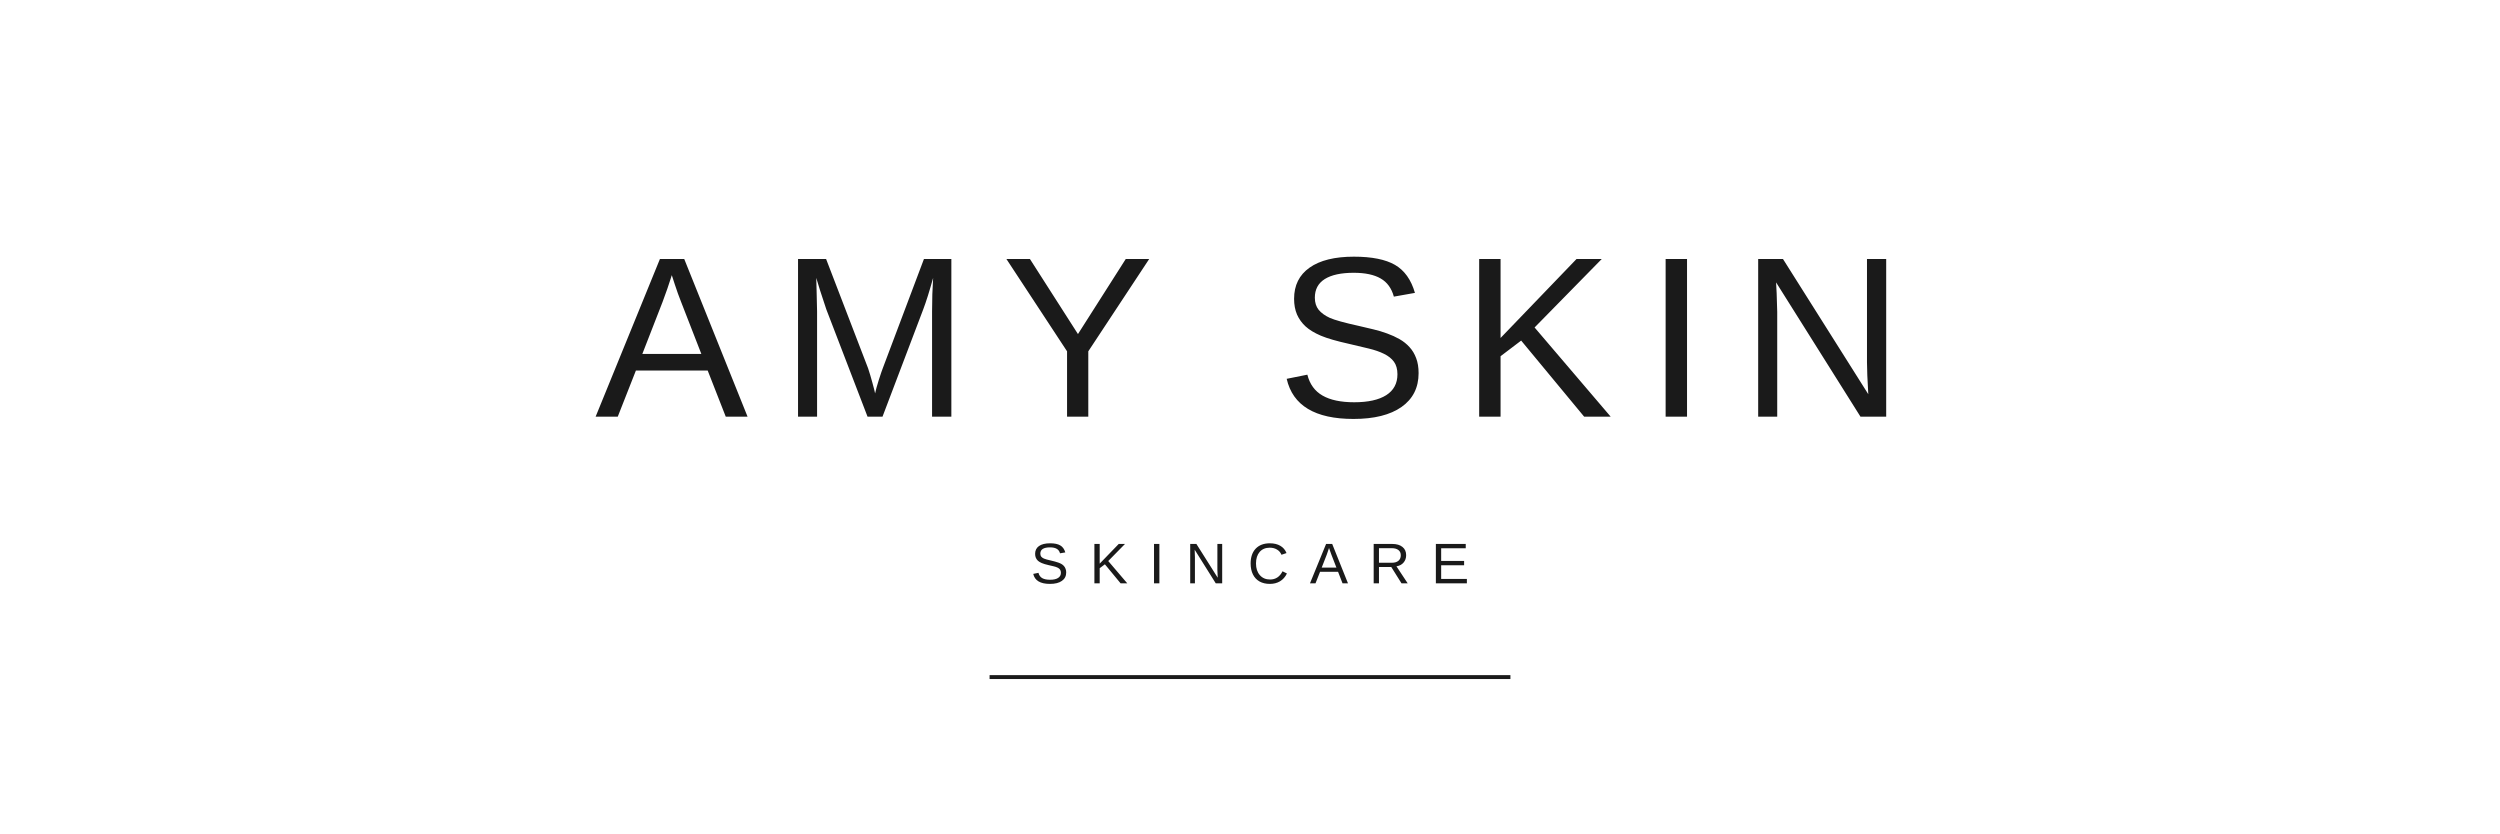
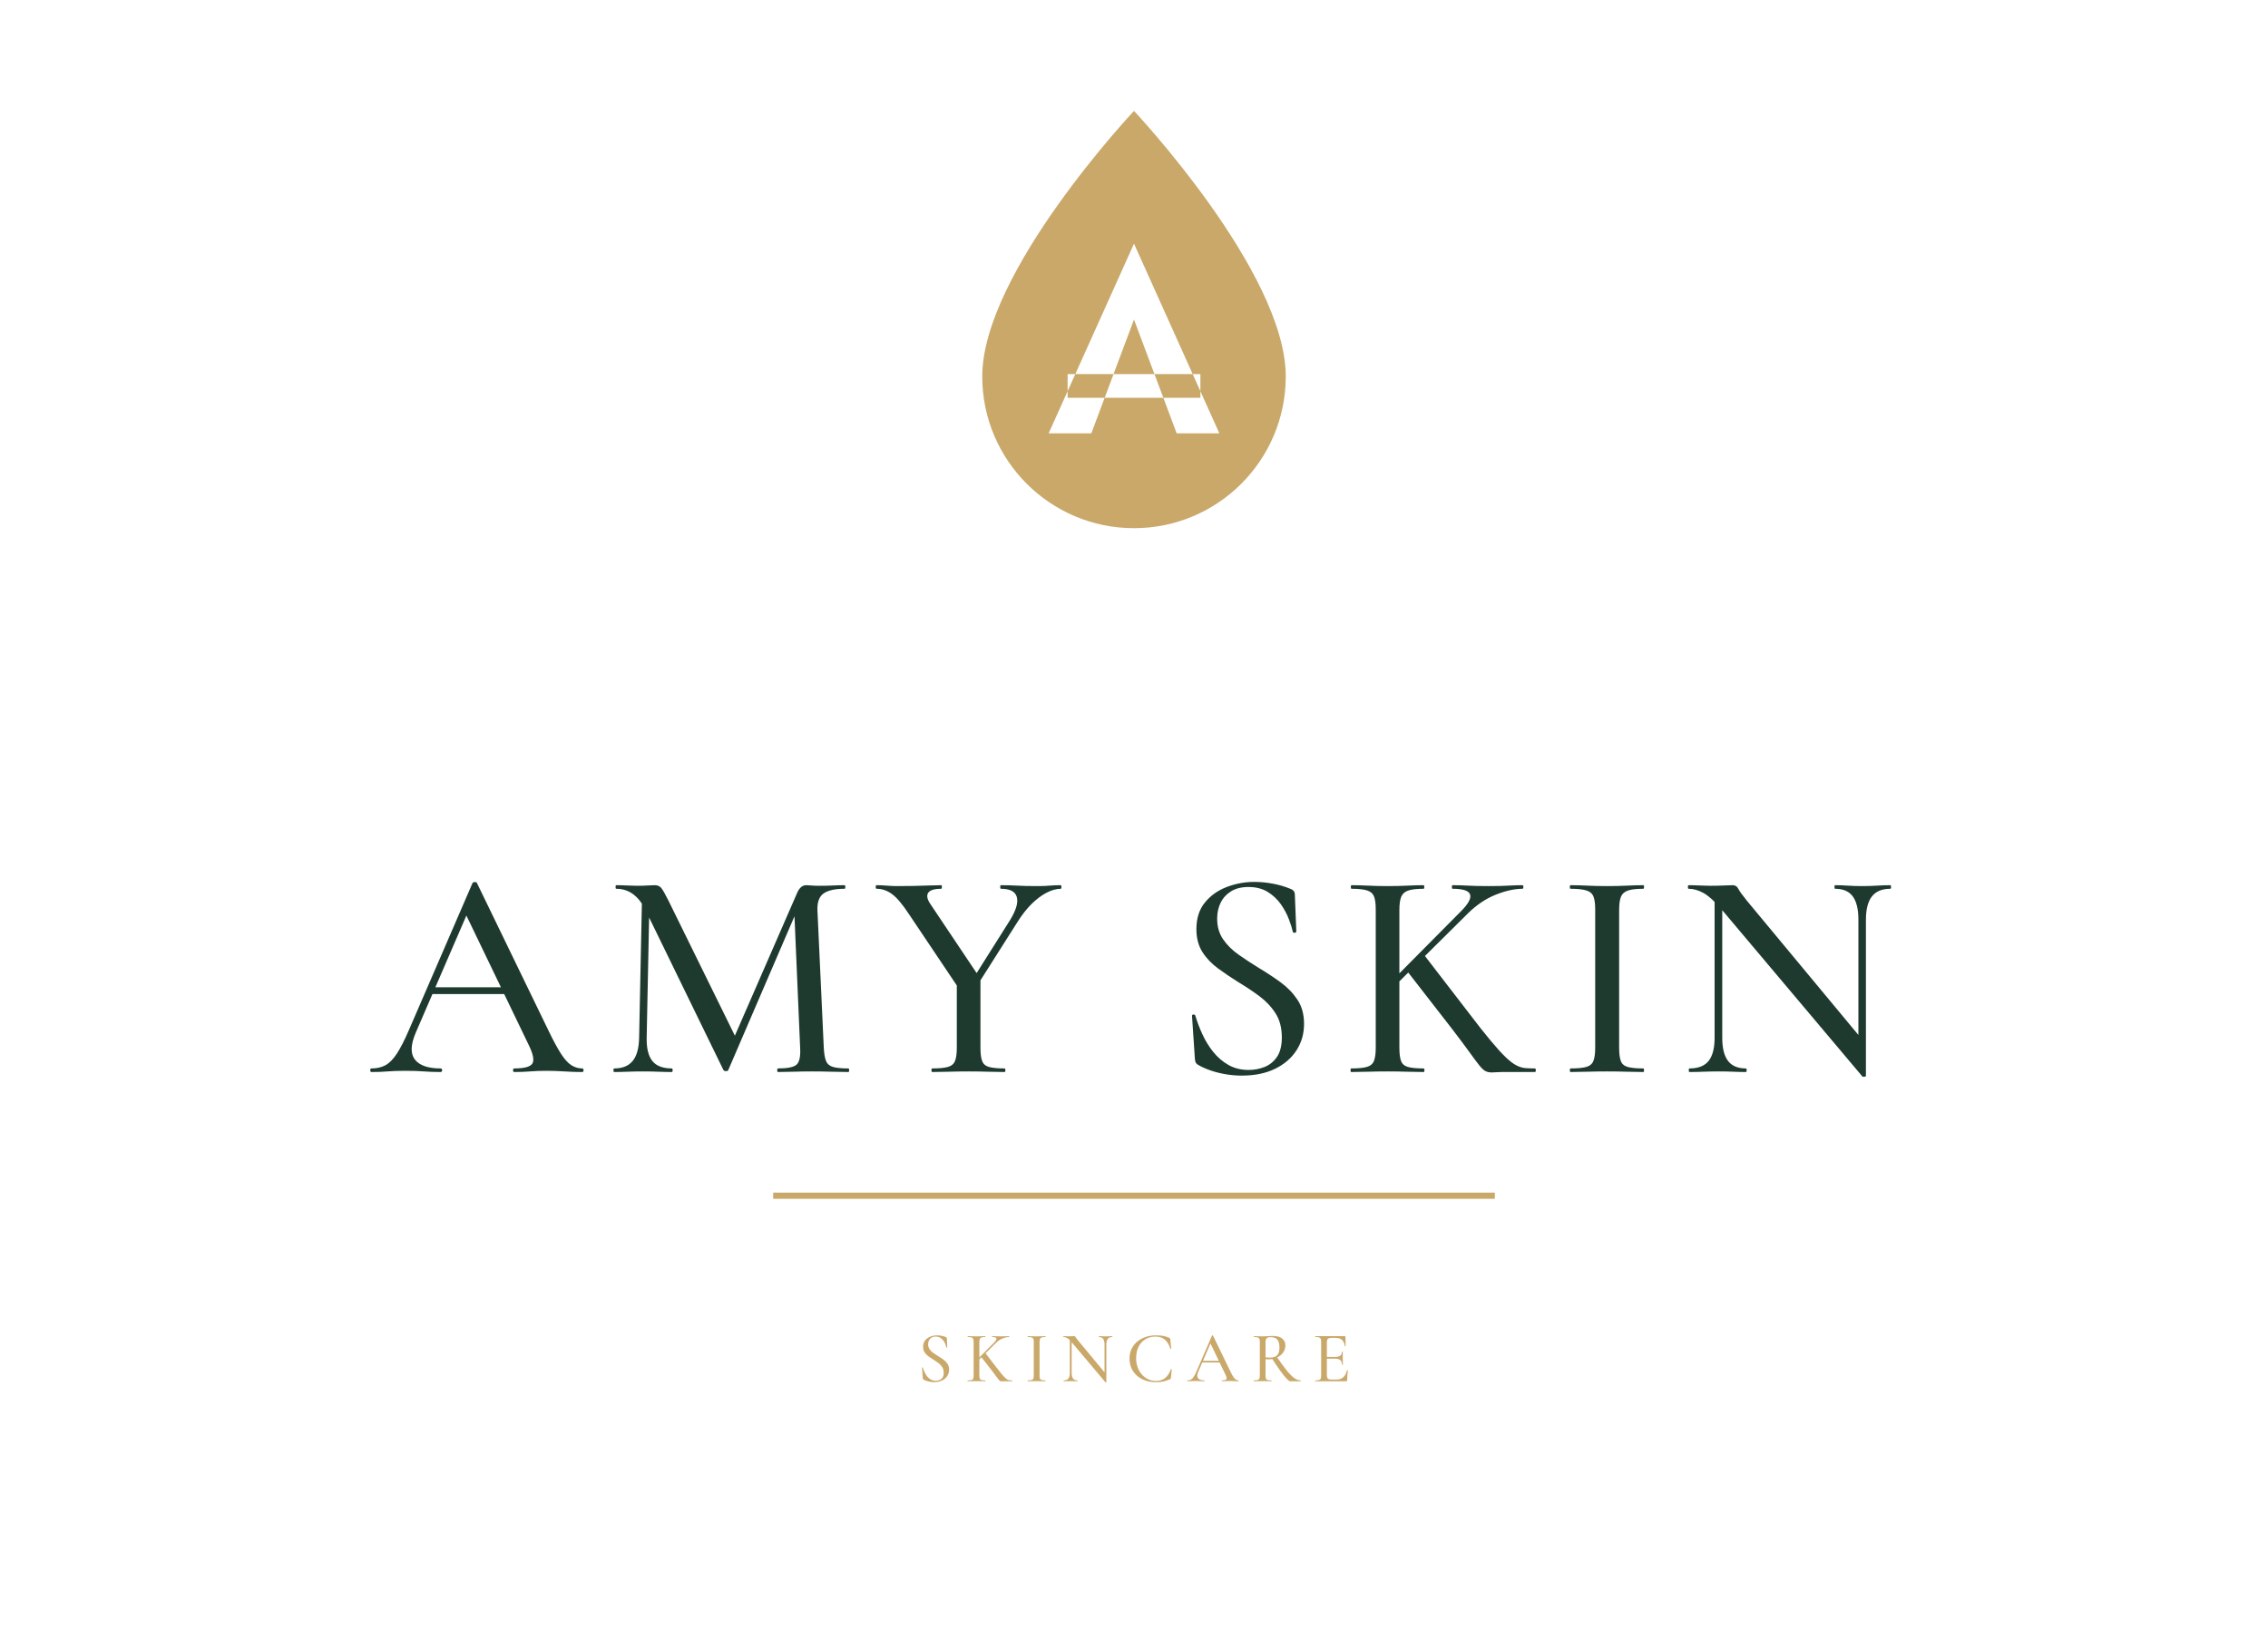
- <svg xmlns="http://www.w3.org/2000/svg" width="480" height="160" viewBox="0 0 480 160">
-   <text x="240" y="80" text-anchor="middle" font-family="Arial, Helvetica, sans-serif" font-size="44" font-weight="300" letter-spacing="6" fill="#1A1A1A">AMY SKIN</text>
-   <text x="240" y="112" text-anchor="middle" font-family="Arial, sans-serif" font-size="11" letter-spacing="4" fill="#1A1A1A">SKINCARE</text>
-   <line x1="190" y1="130" x2="290" y2="130" stroke="#1A1A1A" stroke-width="0.75" />
+ <svg xmlns="http://www.w3.org/2000/svg" width="440" height="320" viewBox="0 0 440 320">
+   <g transform="translate(174.0 16) scale(0.92)">
+     <path d="M50 6 C50 6 18 40 18 62 A32 32 0 1 0 82 62 C82 40 50 6 50 6 Z M50 34 L68 74 L59 74 L50 50 L41 74 L32 74 Z M36 61.5 L64 61.5 L64 66.5 L36 66.5 Z" fill="#C9A86A" fill-rule="evenodd" />
+   </g>
+   <g transform="translate(72.1 208)" fill="#1E3A2F">
+     <g transform="translate(0.00 0) scale(0.058,-0.058)">
+       <path d="M186.95 260.899 198.65 283.399H470.7L477.7 260.899ZM704.35 12Q708.8 12 708.8 6.0Q708.8 0 704.35 0Q675.45 0 644.6 2.0Q613.75 4 585.4 4Q553.05 4 529.425 2.0Q505.8 0 477 0Q473 0 473.0 6.0Q473 12 477 12Q526.25 12 537.15 27.675Q548.05 43.35 526.35 88.5L310.7 536.249L343.2 584.3L147.5 131.55Q121.6 71 144.85 41.5Q168.1 12 230.7 12Q235.7 12 235.7 6.0Q235.7 0 230.7 0Q200.7 0 175.7 2.0Q150.7 4 112.7 4Q75.9 4 53.5 2.0Q31.1 0 -0.7 0Q-4.7 0 -4.7 6.0Q-4.7 12 -0.7 12Q26.3 12 46.075 22.675Q65.85 33.35 84.25 61.375Q102.65 89.4 124.9 141L337.5 632.3Q339.05 635.3 345.125 635.525Q351.2 635.75 352.2 632.3L592.3 137Q615.75 88.35 633.525 60.85Q651.3 33.35 668.175 22.675Q685.05 12 704.35 12Z" />
+     </g>
+     <g transform="translate(45.01 0) scale(0.058,-0.058)">
+       <path d="M118.65 114.35 128.65 602 153.8 600 143.9 114.35Q142.9 62.45 162.65 37.225Q182.4 12 228.35 12Q230.8 12 230.8 6.0Q230.8 0 228.35 0Q206.35 0 183.075 1.0Q159.8 2 131.35 2Q103.75 2 79.95 1.0Q56.15 0 35.25 0Q32.8 0 32.8 6.0Q32.8 12 35.25 12Q76.8 12 97.225 37.225Q117.65 62.45 118.65 114.35ZM818.7 12Q821.25 12 821.25 6.0Q821.25 0 818.7 0Q793.8 0 762.725 1.0Q731.65 2 697.3 2Q663.6 2 634.9 1.0Q606.2 0 582.95 0Q580.5 0 580.5 6.0Q580.5 12 582.95 12Q631.6 12 645.65 25.0Q659.7 38 657.25 81L637 551.949L675.9 608.3L417.05 7Q416.05 3 409.275 3.0Q402.5 3 400.5 7L139.85 542Q105.15 613 42.25 613Q39.8 613 39.8 619.0Q39.8 625 42.25 625Q59.95 625 79.65 624.0Q99.35 623 112.6 623Q132 623 147.375 624.0Q162.75 625 171 625Q185 625 192.775 615.55Q200.55 606.1 217 573L443.75 111.751L406.95 48.15L647.55 600Q653 612.35 660.6 618.675Q668.2 625 677.55 625Q684.8 625 695.25 624.0Q705.7 623 719.6 623Q748.3 623 767.225 624.0Q786.15 625 805.95 625Q808.4 625 808.4 619.0Q808.4 613 805.95 613Q758.3 613 735.975 597.575Q713.65 582.15 715.1 541.05L736.351 81Q737.801 52 743.851 37.0Q749.901 22 767.1 17.0Q784.3 12 818.7 12Z" />
+     </g>
+     <g transform="translate(97.90 0) scale(0.058,-0.058)">
+       <path d="M306.45 284.6 447.6 508.45Q477.85 557.85 470.075 585.425Q462.3 613 416.95 613Q414.5 613 414.5 619.0Q414.5 625 416.95 625Q445.65 625 471.45 623.5Q497.25 622 539.3 622Q564.3 622 579.8 623.5Q595.3 625 617.3 625Q619.3 625 619.3 619.0Q619.3 613 617.3 613Q594.55 613 568.75 599.35Q542.95 585.7 518.525 561.2Q494.1 536.7 472.85 502.749L324.7 269.25ZM280.9 272.35 109.65 527.6Q77.35 576.95 53.025 594.975Q28.7 613 1.15 613Q-1.85 613 -1.85 619.0Q-1.85 625 1.15 625Q17.25 625 35.175 623.5Q53.1 622 69.2 622Q96.65 622 123.975 622.5Q151.3 623 175.675 624.0Q200.05 625 217.5 625Q219.5 625 219.5 619.0Q219.5 613 217.5 613Q181.901 613 173.376 599.05Q164.851 585.1 181.751 560.85L344.45 317.9ZM269.4 310 348.5 319V81Q348.5 52 354.05 37.0Q359.6 22 376.8 17.0Q394 12 428.85 12Q431.85 12 431.85 6.0Q431.85 0 428.85 0Q404.5 0 374.375 1.0Q344.25 2 308.45 2Q274.1 2 242.75 1.0Q211.4 0 187.05 0Q184.5 0 184.5 6.0Q184.5 12 187.05 12Q221.9 12 239.6 17.0Q257.3 22 263.35 37.0Q269.4 52 269.4 81Z" />
+     </g>
+     <g transform="translate(155.09 0) scale(0.058,-0.058)">
+       <path d="M154.2 513Q154.2 472.8 174.25 443.75Q194.3 414.7 226.35 392.25Q258.4 369.8 293.95 347.9Q331.4 325.55 365.625 300.7Q399.85 275.85 422.35 242.45Q444.85 209.05 444.85 161.05Q444.85 111.9 419.65 72.725Q394.45 33.55 347.875 10.775Q301.3 -12 236 -12Q210.4 -12 183.95 -7.65Q157.5 -3.3 133.2 4.875Q108.9 13.05 89.2 24.7Q84.65 27.7 82.475 31.75Q80.3 35.8 79.75 43.7L70.15 186.75Q69.15 191.75 74.65 192.25Q80.15 192.75 81.15 188.75Q90.1 158.3 104.8 126.275Q119.5 94.25 140.9 67.45Q162.3 40.65 191.675 23.8Q221.05 6.95 259.8 6.95Q287.2 6.95 312.6 16.875Q338 26.8 354.25 50.55Q370.5 74.3 370.5 115.7Q370.5 163.8 349.225 196.75Q327.95 229.7 294.95 254.1Q261.95 278.5 225.4 300.4Q190.4 322.3 157.85 345.975Q125.3 369.65 105.025 401.15Q84.75 432.65 84.75 478.3Q84.75 532.1 113.225 567.05Q141.7 602 186.35 619.0Q231 636 278.25 636Q308.75 636 340.626 630.05Q372.501 624.1 399 612.9Q407.901 609.45 410.951 604.725Q414 600 414 594.55L418.95 470.099Q418.95 466.549 413.9 465.874Q408.85 465.199 407.4 468.749Q403.6 486.249 393.975 511.549Q384.35 536.849 367.175 561.35Q350 585.85 323.375 602.4Q296.75 618.95 258.95 618.95Q224.05 618.95 200.8 604.55Q177.55 590.15 165.875 566.525Q154.2 542.9 154.2 513Z" />
+     </g>
+     <g transform="translate(188.09 0) scale(0.058,-0.058)">
+       <path d="M115.65 81V544Q115.65 573 109.825 587.5Q104 602 86.575 607.5Q69.15 613 34.75 613Q32.3 613 32.3 619.0Q32.3 625 34.75 625Q59.65 625 90.275 623.5Q120.9 622 154.7 622Q191.05 622 221.4 623.5Q251.75 625 275.65 625Q278.1 625 278.1 619.0Q278.1 613 275.65 613Q241.25 613 224.05 607.0Q206.85 601 200.8 586.0Q194.75 571 194.75 542V81Q194.75 52 200.3 37.0Q205.85 22 223.325 17.0Q240.8 12 275.65 12Q278.55 12 278.55 6.0Q278.55 0 275.65 0Q250.75 0 220.9 1.0Q191.05 2 154.7 2Q120.9 2 89.55 1.0Q58.2 0 33.3 0Q31.3 0 31.3 6.0Q31.3 12 33.3 12Q68.15 12 85.85 17.0Q103.55 22 109.6 37.0Q115.65 52 115.65 81ZM370.3 145 218.45 340.45 277.551 391.6 425.601 199.35Q469.001 142.15 499.026 106.1Q529.051 70.05 549.476 50.375Q569.901 30.7 585.55 22.525Q601.2 14.35 615.8 13.175Q630.4 12 648.05 12Q651.05 12 651.05 6.0Q651.05 0 648.05 0Q603.5 0 576.5 0.0Q549.5 0 536.05 0Q525.45 0 518.025 -0.725Q510.6 -1.45 504.25 -1.45Q490.7 -1.45 481.8 3.55Q472.9 8.55 461.05 23.55Q449.2 38.55 428.3 67.55Q407.4 96.55 370.3 145ZM142.9 277.8 400.35 537.4Q437.9 574.95 431.15 593.975Q424.4 613 372.75 613Q370.3 613 370.3 619.0Q370.3 625 372.75 625Q398.1 625 424.175 623.5Q450.25 622 492.95 622Q534.9 622 559.325 623.5Q583.75 625 606.451 625Q609.451 625 609.451 619.0Q609.451 613 606.451 613Q567.05 613 517.55 593.375Q468.05 573.75 424.7 531.4L168.25 277Z" />
+     </g>
+     <g transform="translate(229.97 0) scale(0.058,-0.058)">
+       <path d="M207.75 81Q207.75 52 213.3 37.0Q218.85 22 236.325 17.0Q253.8 12 288.65 12Q291.1 12 291.1 6.0Q291.1 0 288.65 0Q263.635 0 233.408 1.0Q203.181 2 166.7 2Q132.164 2 101.291 1.0Q70.417 0 45.3 0Q42.75 0 42.75 6.0Q42.75 12 45.48 12Q80.06 12 97.805 17.0Q115.55 22 121.6 37.0Q127.65 52 127.65 81V544Q127.65 573 121.702 587.5Q115.755 602 97.912 607.5Q80.07 613 45.3 613Q42.75 613 42.75 619.0Q42.75 625 45.3 625Q70.417 625 101.291 623.5Q132.164 622 166.7 622Q203.181 622 233.929 623.5Q264.677 625 288.65 625Q291.1 625 291.1 619.0Q291.1 613 288.65 613Q254.109 613 236.838 607.0Q219.567 601 213.659 586.0Q207.75 571 207.75 542Z" />
+     </g>
+     <g transform="translate(253.46 0) scale(0.058,-0.058)">
+       <path d="M122.05 114.35V602L147.65 600V114.35Q147.65 62.45 166.9 37.225Q186.15 12 226.8 12Q229.35 12 229.35 6.0Q229.35 0 226.8 0Q206.45 0 184.6 1.0Q162.75 2 136.4 2Q109.7 2 84.775 1.0Q59.85 0 38.05 0Q35.6 0 35.6 6.0Q35.6 12 38.05 12Q82.05 12 102.05 37.225Q122.05 62.45 122.05 114.35ZM628.2 -12.8Q628.2 -15.25 623.425 -15.75Q618.65 -16.25 616.65 -15.25L146.2 543Q111.3 584 85.475 598.5Q59.65 613 35.2 613Q32.65 613 32.65 619.0Q32.65 625 35.2 625Q53.55 625 72.9 624.0Q92.25 623 108.05 623Q131.95 623 151.875 624.0Q171.801 625 182.301 625Q195.301 625 200.976 613.5Q206.651 602 230.101 573L620.2 103.251ZM628.2 509.65V-12.8L603.05 17.75V509.65Q603.05 561.55 584.35 587.275Q565.65 613 525 613Q523 613 523.0 619.0Q523 625 525 625Q545.9 625 567.75 623.5Q589.6 622 615.95 622Q640.75 622 665.1 623.5Q689.45 625 709.8 625Q712.35 625 712.35 619.0Q712.35 613 709.8 613Q668.15 613 648.175 587.275Q628.2 561.55 628.2 509.65Z" />
+     </g>
+   </g>
+   <line x1="150.0" y1="232" x2="290.0" y2="232" stroke="#C9A86A" stroke-width="1.2" />
+   <g transform="translate(177.9 268)" fill="#C9A86A">
+     <g transform="translate(0.00 0) scale(0.014,-0.014)">
+       <path d="M154.2 513Q154.2 472.8 174.25 443.75Q194.3 414.7 226.35 392.25Q258.4 369.8 293.95 347.9Q331.4 325.55 365.625 300.7Q399.85 275.85 422.35 242.45Q444.85 209.05 444.85 161.05Q444.85 111.9 419.65 72.725Q394.45 33.55 347.875 10.775Q301.3 -12 236 -12Q210.4 -12 183.95 -7.65Q157.5 -3.3 133.2 4.875Q108.9 13.05 89.2 24.7Q84.65 27.7 82.475 31.75Q80.3 35.8 79.75 43.7L70.15 186.75Q69.15 191.75 74.65 192.25Q80.15 192.75 81.15 188.75Q90.1 158.3 104.8 126.275Q119.5 94.25 140.9 67.45Q162.3 40.65 191.675 23.8Q221.05 6.95 259.8 6.95Q287.2 6.95 312.6 16.875Q338 26.8 354.25 50.55Q370.5 74.3 370.5 115.7Q370.5 163.8 349.225 196.75Q327.95 229.7 294.95 254.1Q261.95 278.5 225.4 300.4Q190.4 322.3 157.85 345.975Q125.3 369.65 105.025 401.15Q84.75 432.65 84.75 478.3Q84.75 532.1 113.225 567.05Q141.7 602 186.35 619.0Q231 636 278.25 636Q308.75 636 340.626 630.05Q372.501 624.1 399 612.9Q407.901 609.45 410.951 604.725Q414 600 414 594.55L418.95 470.099Q418.95 466.549 413.9 465.874Q408.85 465.199 407.4 468.749Q403.6 486.249 393.975 511.549Q384.35 536.849 367.175 561.35Q350 585.85 323.375 602.4Q296.75 618.95 258.95 618.95Q224.05 618.95 200.8 604.55Q177.55 590.15 165.875 566.525Q154.2 542.9 154.2 513Z" />
+     </g>
+     <g transform="translate(9.37 0) scale(0.014,-0.014)">
+       <path d="M115.65 81V544Q115.65 573 109.825 587.5Q104 602 86.575 607.5Q69.15 613 34.75 613Q32.3 613 32.3 619.0Q32.3 625 34.75 625Q59.65 625 90.275 623.5Q120.9 622 154.7 622Q191.05 622 221.4 623.5Q251.75 625 275.65 625Q278.1 625 278.1 619.0Q278.1 613 275.65 613Q241.25 613 224.05 607.0Q206.85 601 200.8 586.0Q194.75 571 194.75 542V81Q194.75 52 200.3 37.0Q205.85 22 223.325 17.0Q240.8 12 275.65 12Q278.55 12 278.55 6.0Q278.55 0 275.65 0Q250.75 0 220.9 1.0Q191.05 2 154.7 2Q120.9 2 89.55 1.0Q58.2 0 33.3 0Q31.3 0 31.3 6.0Q31.3 12 33.3 12Q68.15 12 85.85 17.0Q103.55 22 109.6 37.0Q115.65 52 115.65 81ZM370.3 145 218.45 340.45 277.551 391.6 425.601 199.35Q469.001 142.15 499.026 106.1Q529.051 70.05 549.476 50.375Q569.901 30.7 585.55 22.525Q601.2 14.35 615.8 13.175Q630.4 12 648.05 12Q651.05 12 651.05 6.0Q651.05 0 648.05 0Q603.5 0 576.5 0.0Q549.5 0 536.05 0Q525.45 0 518.025 -0.725Q510.6 -1.45 504.25 -1.45Q490.7 -1.45 481.8 3.55Q472.9 8.55 461.05 23.55Q449.2 38.55 428.3 67.55Q407.4 96.55 370.3 145ZM142.9 277.8 400.35 537.4Q437.9 574.95 431.15 593.975Q424.4 613 372.75 613Q370.3 613 370.3 619.0Q370.3 625 372.75 625Q398.1 625 424.175 623.5Q450.25 622 492.95 622Q534.9 622 559.325 623.5Q583.75 625 606.451 625Q609.451 625 609.451 619.0Q609.451 613 606.451 613Q567.05 613 517.55 593.375Q468.05 573.75 424.7 531.4L168.25 277Z" />
+     </g>
+     <g transform="translate(20.87 0) scale(0.014,-0.014)">
+       <path d="M207.75 81Q207.75 52 213.3 37.0Q218.85 22 236.325 17.0Q253.8 12 288.65 12Q291.1 12 291.1 6.0Q291.1 0 288.65 0Q263.635 0 233.408 1.0Q203.181 2 166.7 2Q132.164 2 101.291 1.0Q70.417 0 45.3 0Q42.75 0 42.75 6.0Q42.75 12 45.48 12Q80.06 12 97.805 17.0Q115.55 22 121.6 37.0Q127.65 52 127.65 81V544Q127.65 573 121.702 587.5Q115.755 602 97.912 607.5Q80.07 613 45.3 613Q42.75 613 42.75 619.0Q42.75 625 45.3 625Q70.417 625 101.291 623.5Q132.164 622 166.7 622Q203.181 622 233.929 623.5Q264.677 625 288.65 625Q291.1 625 291.1 619.0Q291.1 613 288.65 613Q254.109 613 236.838 607.0Q219.567 601 213.659 586.0Q207.75 571 207.75 542Z" />
+     </g>
+     <g transform="translate(27.94 0) scale(0.014,-0.014)">
+       <path d="M122.05 114.35V602L147.65 600V114.35Q147.65 62.45 166.9 37.225Q186.15 12 226.8 12Q229.35 12 229.35 6.0Q229.35 0 226.8 0Q206.45 0 184.6 1.0Q162.75 2 136.4 2Q109.7 2 84.775 1.0Q59.85 0 38.05 0Q35.6 0 35.6 6.0Q35.6 12 38.05 12Q82.05 12 102.05 37.225Q122.05 62.45 122.05 114.35ZM628.2 -12.8Q628.2 -15.25 623.425 -15.75Q618.65 -16.25 616.65 -15.25L146.2 543Q111.3 584 85.475 598.5Q59.65 613 35.2 613Q32.65 613 32.65 619.0Q32.65 625 35.2 625Q53.55 625 72.9 624.0Q92.25 623 108.05 623Q131.95 623 151.875 624.0Q171.801 625 182.301 625Q195.301 625 200.976 613.5Q206.651 602 230.101 573L620.2 103.251ZM628.2 509.65V-12.8L603.05 17.75V509.65Q603.05 561.55 584.35 587.275Q565.65 613 525 613Q523 613 523.0 619.0Q523 625 525 625Q545.9 625 567.75 623.5Q589.6 622 615.95 622Q640.75 622 665.1 623.5Q689.45 625 709.8 625Q712.35 625 712.35 619.0Q712.35 613 709.8 613Q668.15 613 648.175 587.275Q628.2 561.55 628.2 509.65Z" />
+     </g>
+     <g transform="translate(40.54 0) scale(0.014,-0.014)">
+       <path d="M416 636Q454.25 636 486.75 632.45Q519.25 628.9 547.7 620.975Q576.15 613.05 602.2 600.2Q609.55 596.65 611.5 593.25Q613.45 589.85 614.45 577.75L626.9 452.5Q626.9 450.05 621.625 448.775Q616.35 447.5 614.9 451.5Q590.2 533.6 539.25 576.225Q488.3 618.85 408.8 618.85Q329.25 618.85 268.875 582.075Q208.501 545.3 174.701 477.75Q140.901 410.2 140.901 317.75Q140.901 250.5 161.926 193.175Q182.951 135.85 220.626 93.65Q258.3 51.45 307.7 28.025Q357.1 4.6 414.4 4.6Q493.65 4.6 543.175 44.75Q592.7 84.9 623.25 166.7Q624.7 169.7 629.75 168.7Q634.8 167.7 634.8 165.25L623.65 51.15Q622.65 39.15 620.425 35.925Q618.2 32.7 610.85 28.7Q560.1 5.65 513.7 -3.45Q467.3 -12.55 413.85 -12.55Q307.5 -12.55 225.15 28.5Q142.8 69.55 95.9 143.425Q49 217.3 49 314.05Q49 386.05 76.4 445.175Q103.8 504.3 153.65 546.975Q203.5 589.65 270.3 612.825Q337.1 636 416 636Z" />
+     </g>
+     <g transform="translate(52.50 0) scale(0.014,-0.014)">
+       <path d="M186.95 260.899 198.65 283.399H470.7L477.7 260.899ZM704.35 12Q708.8 12 708.8 6.0Q708.8 0 704.35 0Q675.45 0 644.6 2.0Q613.75 4 585.4 4Q553.05 4 529.425 2.0Q505.8 0 477 0Q473 0 473.0 6.0Q473 12 477 12Q526.25 12 537.15 27.675Q548.05 43.35 526.35 88.5L310.7 536.249L343.2 584.3L147.5 131.55Q121.6 71 144.85 41.5Q168.1 12 230.7 12Q235.7 12 235.7 6.0Q235.7 0 230.7 0Q200.7 0 175.7 2.0Q150.7 4 112.7 4Q75.9 4 53.5 2.0Q31.1 0 -0.7 0Q-4.7 0 -4.7 6.0Q-4.7 12 -0.7 12Q26.3 12 46.075 22.675Q65.85 33.35 84.25 61.375Q102.65 89.4 124.9 141L337.5 632.3Q339.05 635.3 345.125 635.525Q351.2 635.75 352.2 632.3L592.3 137Q615.75 88.35 633.525 60.85Q651.3 33.35 668.175 22.675Q685.05 12 704.35 12Z" />
+     </g>
+     <g transform="translate(64.76 0) scale(0.014,-0.014)">
+       <path d="M546.5 0Q530.4 0 493.875 38.325Q457.35 76.65 405.95 148.475Q354.55 220.3 290.6 319.3L358.401 340.15Q441.701 219.15 500.126 146.975Q558.55 74.8 603.65 43.4Q648.75 12 690.4 12Q692.95 12 692.95 6.0Q692.95 0 690.4 0Q634.15 0 598.675 0.0Q563.2 0 546.5 0ZM306.2 628Q389.95 628 434.5 592.575Q479.051 557.15 479.051 497.7Q479.051 442 447.151 397.875Q415.251 353.75 363.751 328.75Q312.251 303.75 252.501 303.75Q241.251 303.75 228.126 304.3Q215 304.85 204.1 305.85V81Q204.1 52 209.65 37.0Q215.2 22 232.675 17.0Q250.15 12 285 12Q287.55 12 287.55 6.0Q287.55 0 285 0Q260.1 0 230.025 1.0Q199.95 2 163.6 2Q129.8 2 98.675 1.0Q67.55 0 42.65 0Q40.2 0 40.2 6.0Q40.2 12 42.65 12Q77.5 12 94.975 17.0Q112.45 22 118.775 37.0Q125.1 52 125.1 81V544Q125.1 573 119.275 587.5Q113.45 602 96.25 607.5Q79.05 613 44.2 613Q41.65 613 41.65 619.0Q41.65 625 44.2 625Q68.55 625 99.175 623.5Q129.8 622 163.6 622Q195.5 622 235.825 625.0Q276.15 628 306.2 628ZM396.95 465.75Q396.95 522 381.925 553.55Q366.9 585.1 339.575 598.25Q312.25 611.4 274.801 611.4Q237 611.4 220.55 597.5Q204.1 583.6 204.1 542V331.1Q218.1 329.65 234.375 328.65Q250.65 327.65 263.2 327.65Q337.05 327.65 367.0 362.075Q396.95 396.5 396.95 465.75Z" />
+     </g>
+     <g transform="translate(76.68 0) scale(0.014,-0.014)">
+       <path d="M468.7 0H42.65Q40.2 0 40.2 6.0Q40.2 12 42.65 12Q77.5 12 94.7 17.0Q111.9 22 117.725 37.0Q123.55 52 123.55 81V544Q123.55 573 117.725 587.5Q111.9 602 94.7 607.5Q77.5 613 42.65 613Q40.2 613 40.2 619.0Q40.2 625 42.65 625H451.25Q460.7 625 460.7 616L462.7 489.6Q462.7 487.05 457.425 486.6Q452.15 486.15 451.25 489.15Q444.05 544.3 412.1 572.9Q380.15 601.5 328.05 601.5H276.6Q247.25 601.5 231.225 596.275Q215.2 591.05 208.925 577.675Q202.65 564.3 202.65 540.25V85Q202.65 61.05 208.475 47.5Q214.3 33.95 228.975 28.5Q243.65 23.05 271.2 23.05H336.649Q393.75 23.05 430.85 56.7Q467.95 90.35 481.7 151.85Q482.15 154.85 487.925 153.9Q493.7 152.95 493.7 150.4Q489.7 123.05 486.975 85.2Q484.25 47.35 484.25 15Q484.25 0 468.7 0ZM412.7 229.6Q412.7 272.8 388.3 293.275Q363.9 313.75 310.5 313.75H165.05V336.8H312.6Q364.45 336.8 388.075 354.55Q411.7 372.3 411.7 408.95Q411.7 411.4 417.475 411.4Q423.25 411.4 423.25 408.95Q423.25 378.15 422.75 361.025Q422.25 343.9 422.25 325Q422.25 301.65 423.475 279.025Q424.7 256.4 424.7 229.6Q424.7 227.6 418.7 227.6Q412.7 227.6 412.7 229.6Z" />
+     </g>
+   </g>
</svg>
